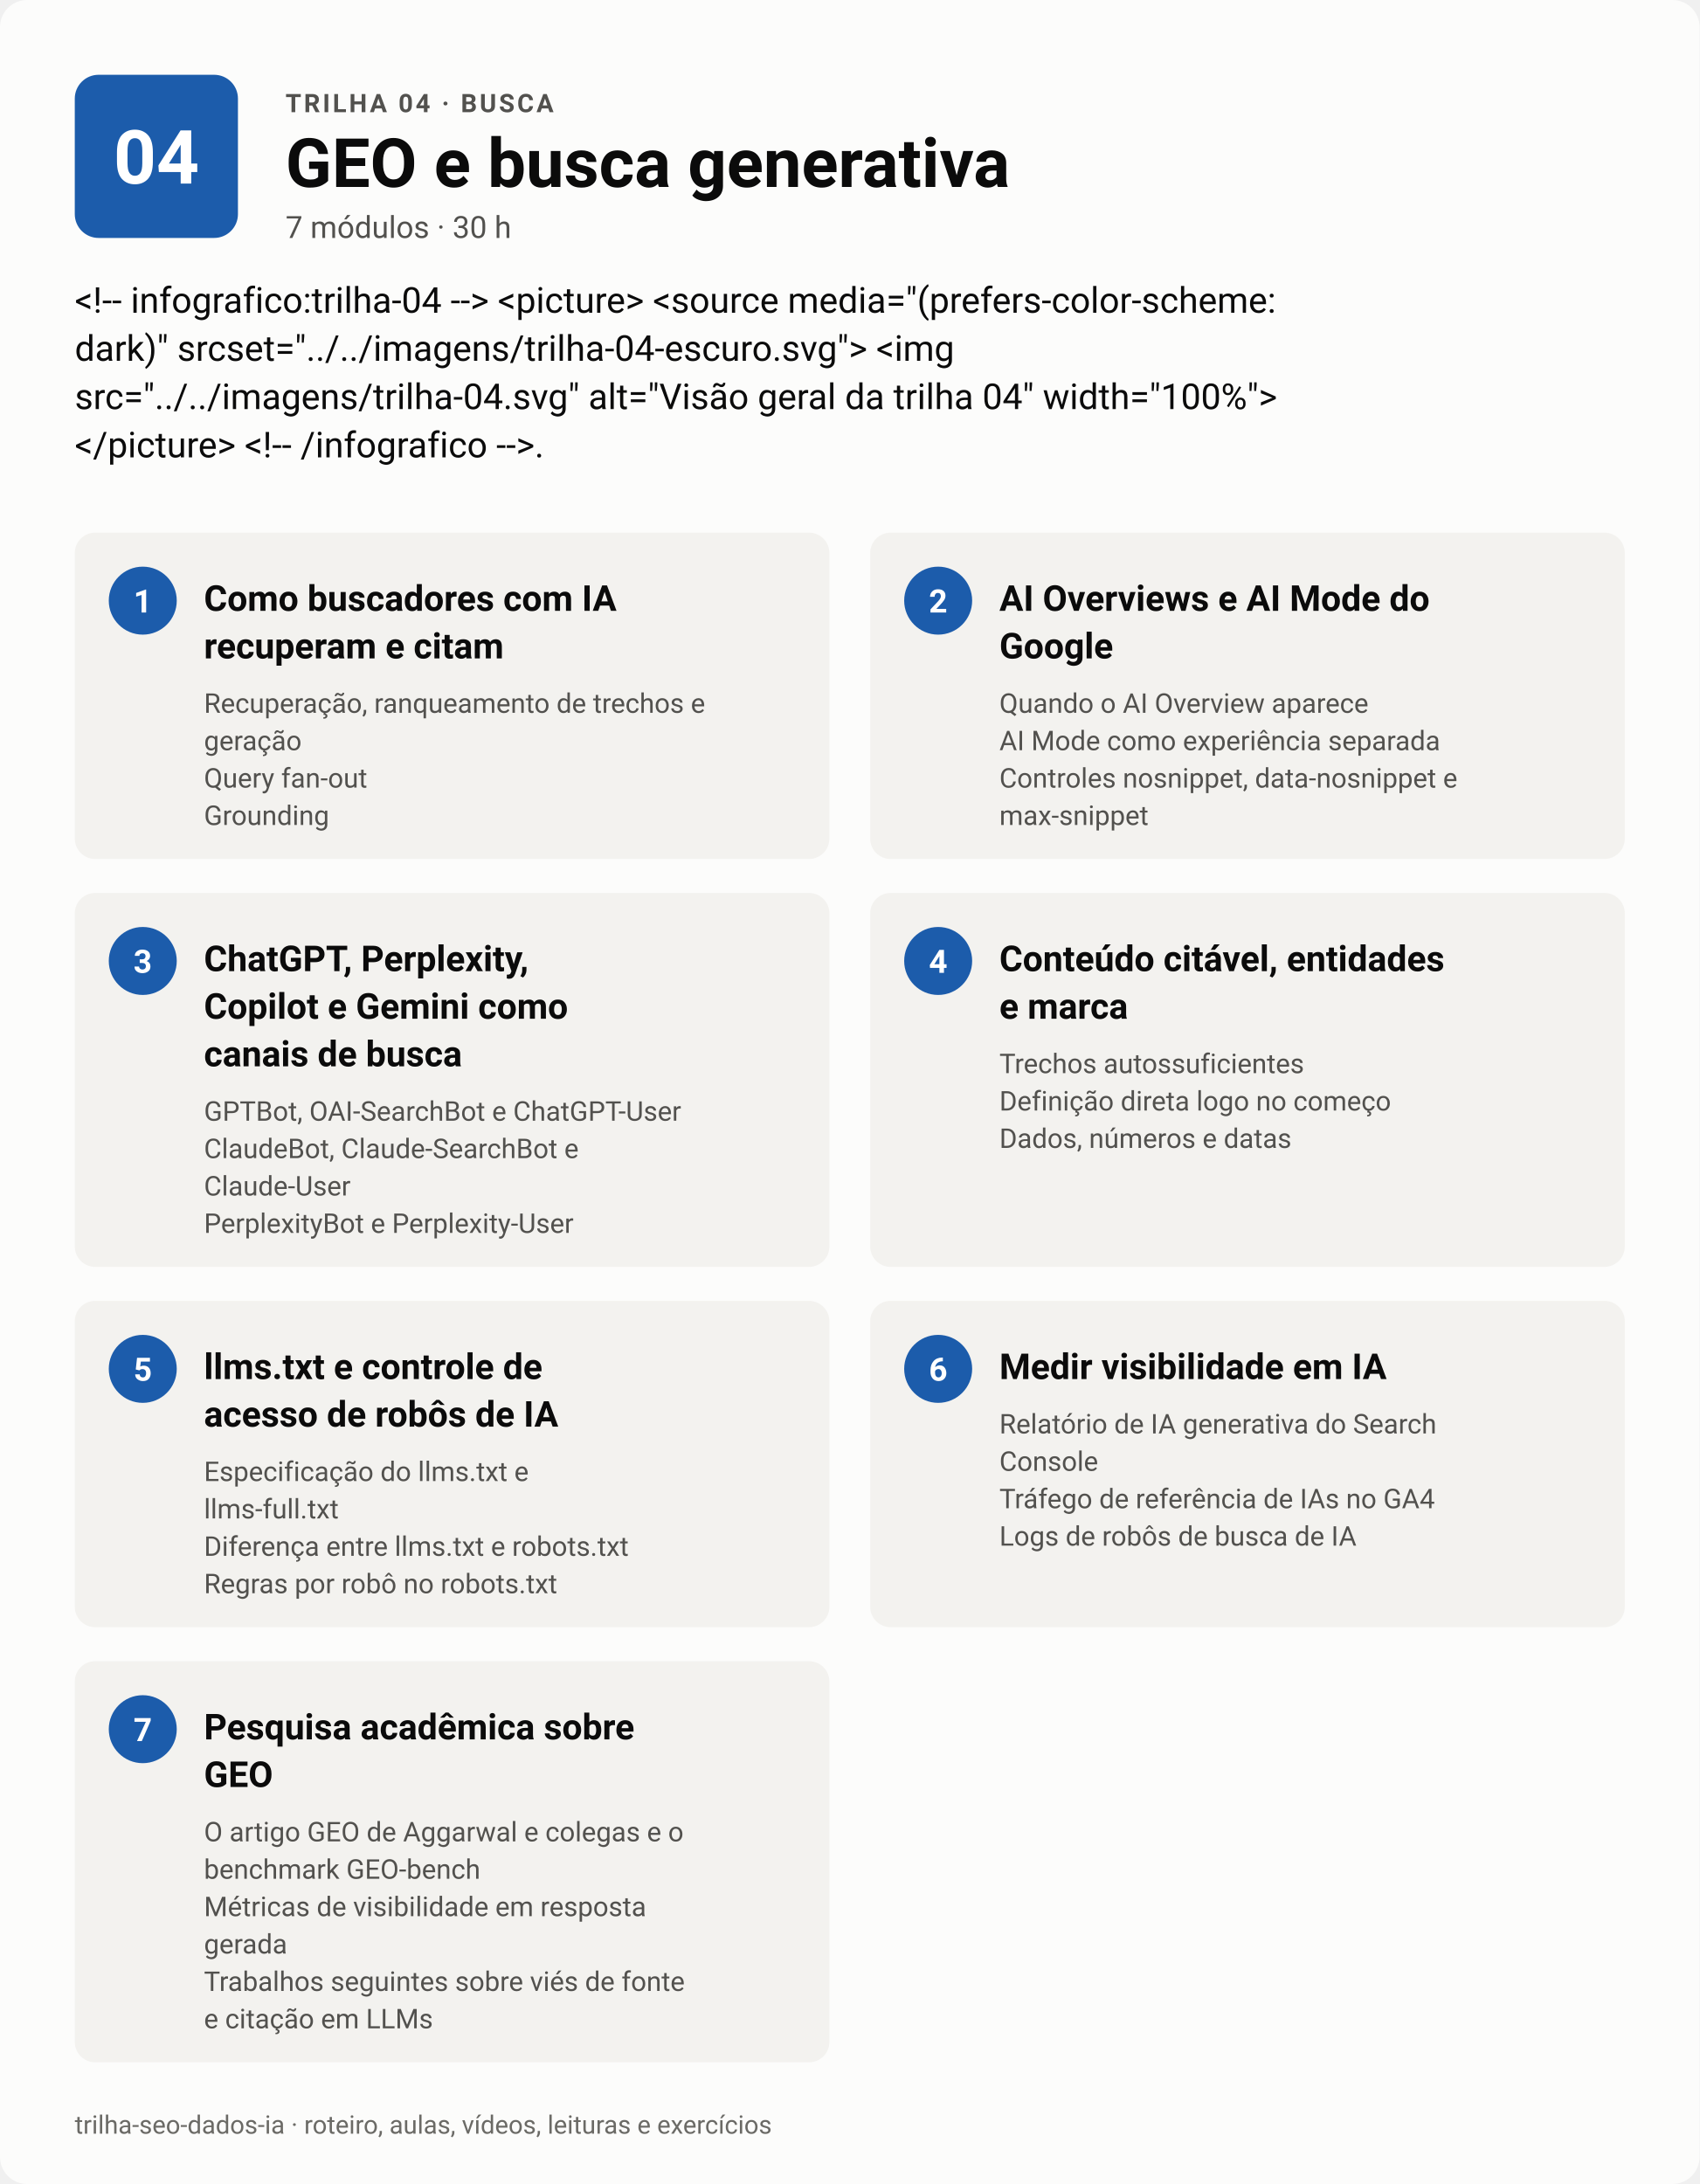
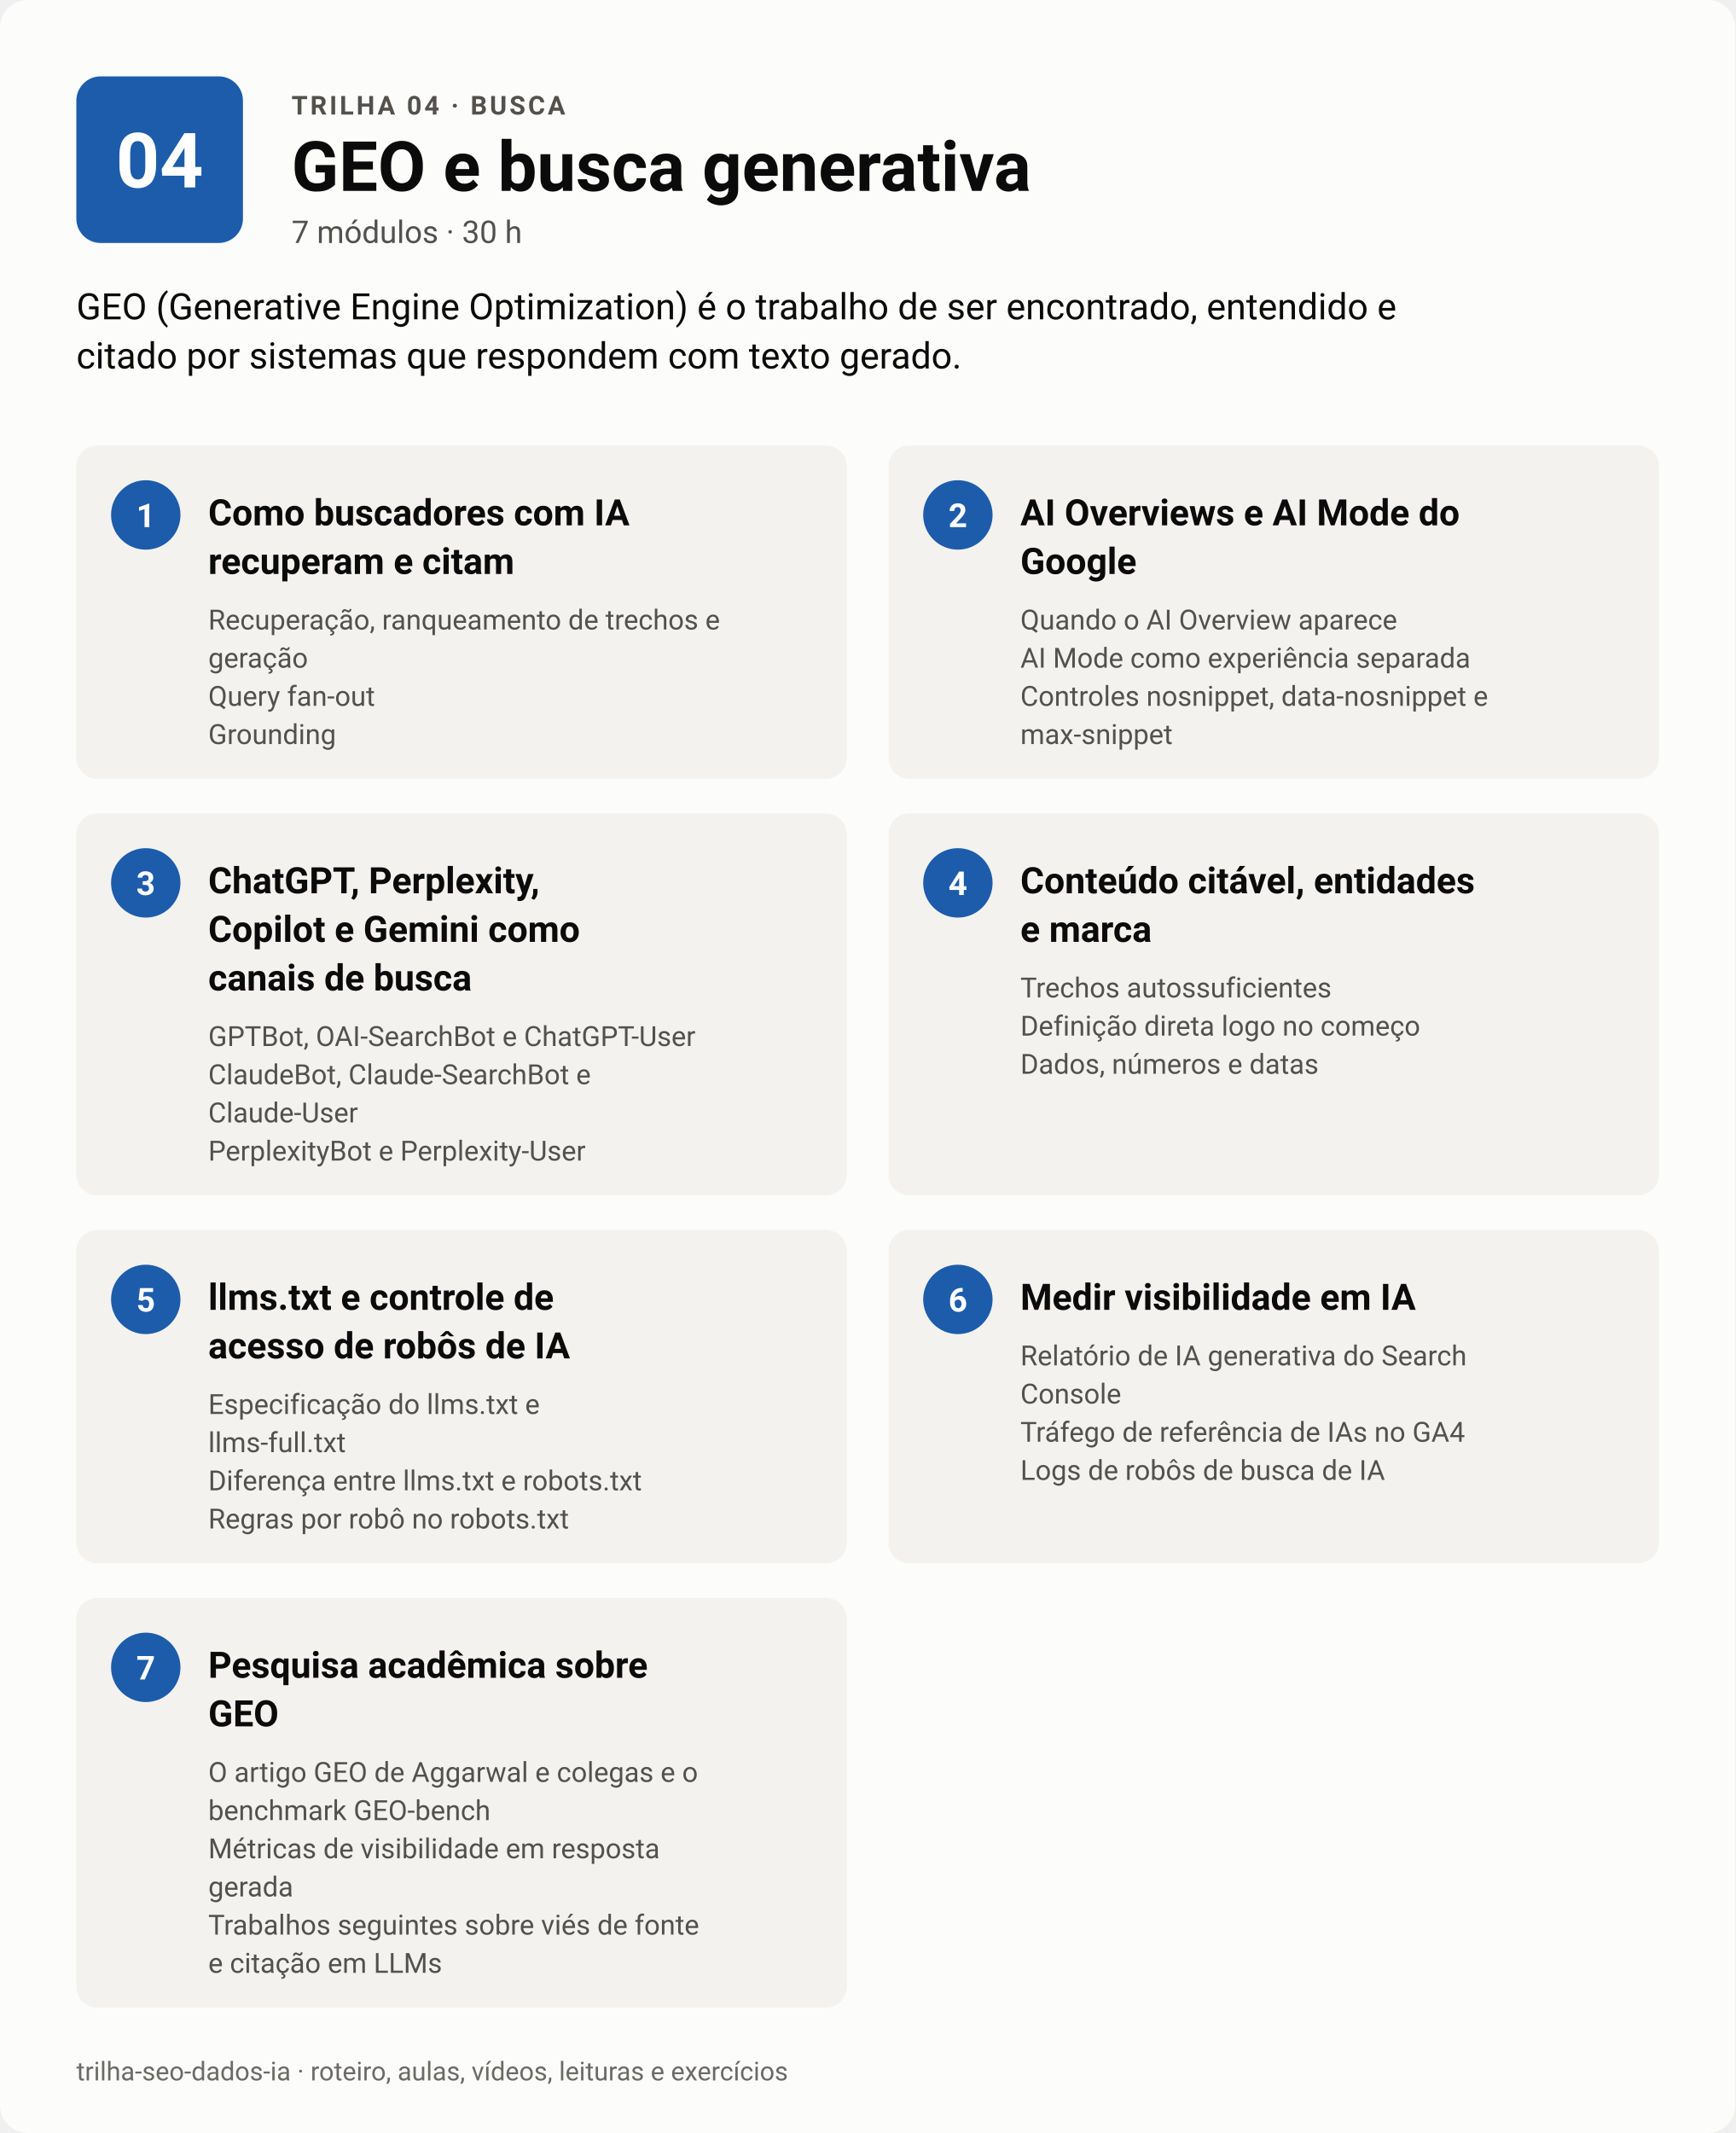
- <svg xmlns="http://www.w3.org/2000/svg" viewBox="0 0 1000 1285" width="1000" height="1285" role="img" aria-label="Trilha 04, GEO e busca generativa. Visão geral dos módulos." font-family="-apple-system, BlinkMacSystemFont, 'Segoe UI', Roboto, Helvetica, Arial, sans-serif">
+ <svg xmlns="http://www.w3.org/2000/svg" viewBox="0 0 1000 1229" width="1000" height="1229" role="img" aria-label="Trilha 04, GEO e busca generativa. Visão geral dos módulos." font-family="-apple-system, BlinkMacSystemFont, 'Segoe UI', Roboto, Helvetica, Arial, sans-serif">
  <defs>
    <marker id="seta" viewBox="0 0 10 10" refX="9" refY="5" markerWidth="8" markerHeight="8" orient="auto-start-reverse">
      <path d="M 0 0 L 10 5 L 0 10 z" fill="#6b6a66" />
    </marker>
  </defs>
  <rect width="100%" height="100%" rx="16" fill="#fcfcfb" />
  <rect x="44.0" y="44.0" width="96.0" height="96.0" rx="14" fill="#1c5cab" />
  <text x="92.0" y="108.0" font-size="44" font-weight="700" fill="#ffffff" text-anchor="middle">04</text>
  <text x="168.0" y="66.0" font-size="15" font-weight="600" fill="#52514e" text-anchor="start" letter-spacing="1.5">TRILHA 04 · BUSCA</text>
  <text x="168.0" y="110.0" font-size="40" font-weight="700" fill="#0b0b0b" text-anchor="start">GEO e busca generativa</text>
  <text x="168.0" y="140.0" font-size="18" font-weight="400" fill="#52514e" text-anchor="start">7 módulos · 30 h</text>
-   <text x="44.0" y="184.0" font-size="21" font-weight="400" fill="#0b0b0b" text-anchor="start">&lt;!-- infografico:trilha-04 --&gt; &lt;picture&gt; &lt;source media="(prefers-color-scheme:</text>
-   <text x="44.0" y="212.3" font-size="21" font-weight="400" fill="#0b0b0b" text-anchor="start">dark)" srcset="../../imagens/trilha-04-escuro.svg"&gt; &lt;img</text>
-   <text x="44.0" y="240.7" font-size="21" font-weight="400" fill="#0b0b0b" text-anchor="start">src="../../imagens/trilha-04.svg" alt="Visão geral da trilha 04" width="100%"&gt;</text>
-   <text x="44.0" y="269.1" font-size="21" font-weight="400" fill="#0b0b0b" text-anchor="start">&lt;/picture&gt; &lt;!-- /infografico --&gt;.</text>
-   <rect x="44.0" y="313.4" width="444.0" height="192.0" rx="12" fill="#f3f2ef" />
-   <circle cx="84.0" cy="353.4" r="20" fill="#1c5cab" />
-   <text x="84.0" y="360.4" font-size="19" font-weight="700" fill="#ffffff" text-anchor="middle">1</text>
-   <text x="120.0" y="359.4" font-size="21" font-weight="700" fill="#0b0b0b" text-anchor="start">Como buscadores com IA</text>
-   <text x="120.0" y="387.4" font-size="21" font-weight="700" fill="#0b0b0b" text-anchor="start">recuperam e citam</text>
-   <text x="120.0" y="419.4" font-size="16" font-weight="400" fill="#52514e" text-anchor="start">Recuperação, ranqueamento de trechos e</text>
-   <text x="120.0" y="441.4" font-size="16" font-weight="400" fill="#52514e" text-anchor="start">geração</text>
-   <text x="120.0" y="463.4" font-size="16" font-weight="400" fill="#52514e" text-anchor="start">Query fan-out</text>
-   <text x="120.0" y="485.4" font-size="16" font-weight="400" fill="#52514e" text-anchor="start">Grounding</text>
-   <rect x="512.0" y="313.4" width="444.0" height="192.0" rx="12" fill="#f3f2ef" />
-   <circle cx="552.0" cy="353.4" r="20" fill="#1c5cab" />
-   <text x="552.0" y="360.4" font-size="19" font-weight="700" fill="#ffffff" text-anchor="middle">2</text>
-   <text x="588.0" y="359.4" font-size="21" font-weight="700" fill="#0b0b0b" text-anchor="start">AI Overviews e AI Mode do</text>
-   <text x="588.0" y="387.4" font-size="21" font-weight="700" fill="#0b0b0b" text-anchor="start">Google</text>
-   <text x="588.0" y="419.4" font-size="16" font-weight="400" fill="#52514e" text-anchor="start">Quando o AI Overview aparece</text>
-   <text x="588.0" y="441.4" font-size="16" font-weight="400" fill="#52514e" text-anchor="start">AI Mode como experiência separada</text>
-   <text x="588.0" y="463.4" font-size="16" font-weight="400" fill="#52514e" text-anchor="start">Controles nosnippet, data-nosnippet e</text>
-   <text x="588.0" y="485.4" font-size="16" font-weight="400" fill="#52514e" text-anchor="start">max-snippet</text>
-   <rect x="44.0" y="525.4" width="444.0" height="220.0" rx="12" fill="#f3f2ef" />
-   <circle cx="84.0" cy="565.4" r="20" fill="#1c5cab" />
-   <text x="84.0" y="572.4" font-size="19" font-weight="700" fill="#ffffff" text-anchor="middle">3</text>
-   <text x="120.0" y="571.4" font-size="21" font-weight="700" fill="#0b0b0b" text-anchor="start">ChatGPT, Perplexity,</text>
-   <text x="120.0" y="599.4" font-size="21" font-weight="700" fill="#0b0b0b" text-anchor="start">Copilot e Gemini como</text>
-   <text x="120.0" y="627.4" font-size="21" font-weight="700" fill="#0b0b0b" text-anchor="start">canais de busca</text>
-   <text x="120.0" y="659.4" font-size="16" font-weight="400" fill="#52514e" text-anchor="start">GPTBot, OAI-SearchBot e ChatGPT-User</text>
-   <text x="120.0" y="681.4" font-size="16" font-weight="400" fill="#52514e" text-anchor="start">ClaudeBot, Claude-SearchBot e</text>
-   <text x="120.0" y="703.4" font-size="16" font-weight="400" fill="#52514e" text-anchor="start">Claude-User</text>
-   <text x="120.0" y="725.4" font-size="16" font-weight="400" fill="#52514e" text-anchor="start">PerplexityBot e Perplexity-User</text>
-   <rect x="512.0" y="525.4" width="444.0" height="220.0" rx="12" fill="#f3f2ef" />
-   <circle cx="552.0" cy="565.4" r="20" fill="#1c5cab" />
-   <text x="552.0" y="572.4" font-size="19" font-weight="700" fill="#ffffff" text-anchor="middle">4</text>
-   <text x="588.0" y="571.4" font-size="21" font-weight="700" fill="#0b0b0b" text-anchor="start">Conteúdo citável, entidades</text>
-   <text x="588.0" y="599.4" font-size="21" font-weight="700" fill="#0b0b0b" text-anchor="start">e marca</text>
-   <text x="588.0" y="631.4" font-size="16" font-weight="400" fill="#52514e" text-anchor="start">Trechos autossuficientes</text>
-   <text x="588.0" y="653.4" font-size="16" font-weight="400" fill="#52514e" text-anchor="start">Definição direta logo no começo</text>
-   <text x="588.0" y="675.4" font-size="16" font-weight="400" fill="#52514e" text-anchor="start">Dados, números e datas</text>
-   <rect x="44.0" y="765.4" width="444.0" height="192.0" rx="12" fill="#f3f2ef" />
-   <circle cx="84.0" cy="805.4" r="20" fill="#1c5cab" />
-   <text x="84.0" y="812.4" font-size="19" font-weight="700" fill="#ffffff" text-anchor="middle">5</text>
-   <text x="120.0" y="811.4" font-size="21" font-weight="700" fill="#0b0b0b" text-anchor="start">llms.txt e controle de</text>
-   <text x="120.0" y="839.4" font-size="21" font-weight="700" fill="#0b0b0b" text-anchor="start">acesso de robôs de IA</text>
-   <text x="120.0" y="871.4" font-size="16" font-weight="400" fill="#52514e" text-anchor="start">Especificação do llms.txt e</text>
-   <text x="120.0" y="893.4" font-size="16" font-weight="400" fill="#52514e" text-anchor="start">llms-full.txt</text>
-   <text x="120.0" y="915.4" font-size="16" font-weight="400" fill="#52514e" text-anchor="start">Diferença entre llms.txt e robots.txt</text>
-   <text x="120.0" y="937.4" font-size="16" font-weight="400" fill="#52514e" text-anchor="start">Regras por robô no robots.txt</text>
-   <rect x="512.0" y="765.4" width="444.0" height="192.0" rx="12" fill="#f3f2ef" />
-   <circle cx="552.0" cy="805.4" r="20" fill="#1c5cab" />
-   <text x="552.0" y="812.4" font-size="19" font-weight="700" fill="#ffffff" text-anchor="middle">6</text>
-   <text x="588.0" y="811.4" font-size="21" font-weight="700" fill="#0b0b0b" text-anchor="start">Medir visibilidade em IA</text>
-   <text x="588.0" y="843.4" font-size="16" font-weight="400" fill="#52514e" text-anchor="start">Relatório de IA generativa do Search</text>
-   <text x="588.0" y="865.4" font-size="16" font-weight="400" fill="#52514e" text-anchor="start">Console</text>
-   <text x="588.0" y="887.4" font-size="16" font-weight="400" fill="#52514e" text-anchor="start">Tráfego de referência de IAs no GA4</text>
-   <text x="588.0" y="909.4" font-size="16" font-weight="400" fill="#52514e" text-anchor="start">Logs de robôs de busca de IA</text>
-   <rect x="44.0" y="977.4" width="444.0" height="236.0" rx="12" fill="#f3f2ef" />
-   <circle cx="84.0" cy="1017.4" r="20" fill="#1c5cab" />
-   <text x="84.0" y="1024.4" font-size="19" font-weight="700" fill="#ffffff" text-anchor="middle">7</text>
-   <text x="120.0" y="1023.4" font-size="21" font-weight="700" fill="#0b0b0b" text-anchor="start">Pesquisa acadêmica sobre</text>
-   <text x="120.0" y="1051.4" font-size="21" font-weight="700" fill="#0b0b0b" text-anchor="start">GEO</text>
-   <text x="120.0" y="1083.4" font-size="16" font-weight="400" fill="#52514e" text-anchor="start">O artigo GEO de Aggarwal e colegas e o</text>
-   <text x="120.0" y="1105.4" font-size="16" font-weight="400" fill="#52514e" text-anchor="start">benchmark GEO-bench</text>
-   <text x="120.0" y="1127.4" font-size="16" font-weight="400" fill="#52514e" text-anchor="start">Métricas de visibilidade em resposta</text>
-   <text x="120.0" y="1149.4" font-size="16" font-weight="400" fill="#52514e" text-anchor="start">gerada</text>
-   <text x="120.0" y="1171.4" font-size="16" font-weight="400" fill="#52514e" text-anchor="start">Trabalhos seguintes sobre viés de fonte</text>
-   <text x="120.0" y="1193.4" font-size="16" font-weight="400" fill="#52514e" text-anchor="start">e citação em LLMs</text>
-   <text x="44.0" y="1255.4" font-size="15" font-weight="400" fill="#6b6a66" text-anchor="start">trilha-seo-dados-ia · roteiro, aulas, vídeos, leituras e exercícios</text>
+   <text x="44.0" y="184.0" font-size="21" font-weight="400" fill="#0b0b0b" text-anchor="start">GEO (Generative Engine Optimization) é o trabalho de ser encontrado, entendido e</text>
+   <text x="44.0" y="212.3" font-size="21" font-weight="400" fill="#0b0b0b" text-anchor="start">citado por sistemas que respondem com texto gerado.</text>
+   <rect x="44.0" y="256.7" width="444.0" height="192.0" rx="12" fill="#f3f2ef" />
+   <circle cx="84.0" cy="296.7" r="20" fill="#1c5cab" />
+   <text x="84.0" y="303.7" font-size="19" font-weight="700" fill="#ffffff" text-anchor="middle">1</text>
+   <text x="120.0" y="302.7" font-size="21" font-weight="700" fill="#0b0b0b" text-anchor="start">Como buscadores com IA</text>
+   <text x="120.0" y="330.7" font-size="21" font-weight="700" fill="#0b0b0b" text-anchor="start">recuperam e citam</text>
+   <text x="120.0" y="362.7" font-size="16" font-weight="400" fill="#52514e" text-anchor="start">Recuperação, ranqueamento de trechos e</text>
+   <text x="120.0" y="384.7" font-size="16" font-weight="400" fill="#52514e" text-anchor="start">geração</text>
+   <text x="120.0" y="406.7" font-size="16" font-weight="400" fill="#52514e" text-anchor="start">Query fan-out</text>
+   <text x="120.0" y="428.7" font-size="16" font-weight="400" fill="#52514e" text-anchor="start">Grounding</text>
+   <rect x="512.0" y="256.7" width="444.0" height="192.0" rx="12" fill="#f3f2ef" />
+   <circle cx="552.0" cy="296.7" r="20" fill="#1c5cab" />
+   <text x="552.0" y="303.7" font-size="19" font-weight="700" fill="#ffffff" text-anchor="middle">2</text>
+   <text x="588.0" y="302.7" font-size="21" font-weight="700" fill="#0b0b0b" text-anchor="start">AI Overviews e AI Mode do</text>
+   <text x="588.0" y="330.7" font-size="21" font-weight="700" fill="#0b0b0b" text-anchor="start">Google</text>
+   <text x="588.0" y="362.7" font-size="16" font-weight="400" fill="#52514e" text-anchor="start">Quando o AI Overview aparece</text>
+   <text x="588.0" y="384.7" font-size="16" font-weight="400" fill="#52514e" text-anchor="start">AI Mode como experiência separada</text>
+   <text x="588.0" y="406.7" font-size="16" font-weight="400" fill="#52514e" text-anchor="start">Controles nosnippet, data-nosnippet e</text>
+   <text x="588.0" y="428.7" font-size="16" font-weight="400" fill="#52514e" text-anchor="start">max-snippet</text>
+   <rect x="44.0" y="468.7" width="444.0" height="220.0" rx="12" fill="#f3f2ef" />
+   <circle cx="84.0" cy="508.7" r="20" fill="#1c5cab" />
+   <text x="84.0" y="515.7" font-size="19" font-weight="700" fill="#ffffff" text-anchor="middle">3</text>
+   <text x="120.0" y="514.7" font-size="21" font-weight="700" fill="#0b0b0b" text-anchor="start">ChatGPT, Perplexity,</text>
+   <text x="120.0" y="542.7" font-size="21" font-weight="700" fill="#0b0b0b" text-anchor="start">Copilot e Gemini como</text>
+   <text x="120.0" y="570.7" font-size="21" font-weight="700" fill="#0b0b0b" text-anchor="start">canais de busca</text>
+   <text x="120.0" y="602.7" font-size="16" font-weight="400" fill="#52514e" text-anchor="start">GPTBot, OAI-SearchBot e ChatGPT-User</text>
+   <text x="120.0" y="624.7" font-size="16" font-weight="400" fill="#52514e" text-anchor="start">ClaudeBot, Claude-SearchBot e</text>
+   <text x="120.0" y="646.7" font-size="16" font-weight="400" fill="#52514e" text-anchor="start">Claude-User</text>
+   <text x="120.0" y="668.7" font-size="16" font-weight="400" fill="#52514e" text-anchor="start">PerplexityBot e Perplexity-User</text>
+   <rect x="512.0" y="468.7" width="444.0" height="220.0" rx="12" fill="#f3f2ef" />
+   <circle cx="552.0" cy="508.7" r="20" fill="#1c5cab" />
+   <text x="552.0" y="515.7" font-size="19" font-weight="700" fill="#ffffff" text-anchor="middle">4</text>
+   <text x="588.0" y="514.7" font-size="21" font-weight="700" fill="#0b0b0b" text-anchor="start">Conteúdo citável, entidades</text>
+   <text x="588.0" y="542.7" font-size="21" font-weight="700" fill="#0b0b0b" text-anchor="start">e marca</text>
+   <text x="588.0" y="574.7" font-size="16" font-weight="400" fill="#52514e" text-anchor="start">Trechos autossuficientes</text>
+   <text x="588.0" y="596.7" font-size="16" font-weight="400" fill="#52514e" text-anchor="start">Definição direta logo no começo</text>
+   <text x="588.0" y="618.7" font-size="16" font-weight="400" fill="#52514e" text-anchor="start">Dados, números e datas</text>
+   <rect x="44.0" y="708.7" width="444.0" height="192.0" rx="12" fill="#f3f2ef" />
+   <circle cx="84.0" cy="748.7" r="20" fill="#1c5cab" />
+   <text x="84.0" y="755.7" font-size="19" font-weight="700" fill="#ffffff" text-anchor="middle">5</text>
+   <text x="120.0" y="754.7" font-size="21" font-weight="700" fill="#0b0b0b" text-anchor="start">llms.txt e controle de</text>
+   <text x="120.0" y="782.7" font-size="21" font-weight="700" fill="#0b0b0b" text-anchor="start">acesso de robôs de IA</text>
+   <text x="120.0" y="814.7" font-size="16" font-weight="400" fill="#52514e" text-anchor="start">Especificação do llms.txt e</text>
+   <text x="120.0" y="836.7" font-size="16" font-weight="400" fill="#52514e" text-anchor="start">llms-full.txt</text>
+   <text x="120.0" y="858.7" font-size="16" font-weight="400" fill="#52514e" text-anchor="start">Diferença entre llms.txt e robots.txt</text>
+   <text x="120.0" y="880.7" font-size="16" font-weight="400" fill="#52514e" text-anchor="start">Regras por robô no robots.txt</text>
+   <rect x="512.0" y="708.7" width="444.0" height="192.0" rx="12" fill="#f3f2ef" />
+   <circle cx="552.0" cy="748.7" r="20" fill="#1c5cab" />
+   <text x="552.0" y="755.7" font-size="19" font-weight="700" fill="#ffffff" text-anchor="middle">6</text>
+   <text x="588.0" y="754.7" font-size="21" font-weight="700" fill="#0b0b0b" text-anchor="start">Medir visibilidade em IA</text>
+   <text x="588.0" y="786.7" font-size="16" font-weight="400" fill="#52514e" text-anchor="start">Relatório de IA generativa do Search</text>
+   <text x="588.0" y="808.7" font-size="16" font-weight="400" fill="#52514e" text-anchor="start">Console</text>
+   <text x="588.0" y="830.7" font-size="16" font-weight="400" fill="#52514e" text-anchor="start">Tráfego de referência de IAs no GA4</text>
+   <text x="588.0" y="852.7" font-size="16" font-weight="400" fill="#52514e" text-anchor="start">Logs de robôs de busca de IA</text>
+   <rect x="44.0" y="920.7" width="444.0" height="236.0" rx="12" fill="#f3f2ef" />
+   <circle cx="84.0" cy="960.7" r="20" fill="#1c5cab" />
+   <text x="84.0" y="967.7" font-size="19" font-weight="700" fill="#ffffff" text-anchor="middle">7</text>
+   <text x="120.0" y="966.7" font-size="21" font-weight="700" fill="#0b0b0b" text-anchor="start">Pesquisa acadêmica sobre</text>
+   <text x="120.0" y="994.7" font-size="21" font-weight="700" fill="#0b0b0b" text-anchor="start">GEO</text>
+   <text x="120.0" y="1026.7" font-size="16" font-weight="400" fill="#52514e" text-anchor="start">O artigo GEO de Aggarwal e colegas e o</text>
+   <text x="120.0" y="1048.7" font-size="16" font-weight="400" fill="#52514e" text-anchor="start">benchmark GEO-bench</text>
+   <text x="120.0" y="1070.7" font-size="16" font-weight="400" fill="#52514e" text-anchor="start">Métricas de visibilidade em resposta</text>
+   <text x="120.0" y="1092.7" font-size="16" font-weight="400" fill="#52514e" text-anchor="start">gerada</text>
+   <text x="120.0" y="1114.7" font-size="16" font-weight="400" fill="#52514e" text-anchor="start">Trabalhos seguintes sobre viés de fonte</text>
+   <text x="120.0" y="1136.7" font-size="16" font-weight="400" fill="#52514e" text-anchor="start">e citação em LLMs</text>
+   <text x="44.0" y="1198.7" font-size="15" font-weight="400" fill="#6b6a66" text-anchor="start">trilha-seo-dados-ia · roteiro, aulas, vídeos, leituras e exercícios</text>
</svg>
